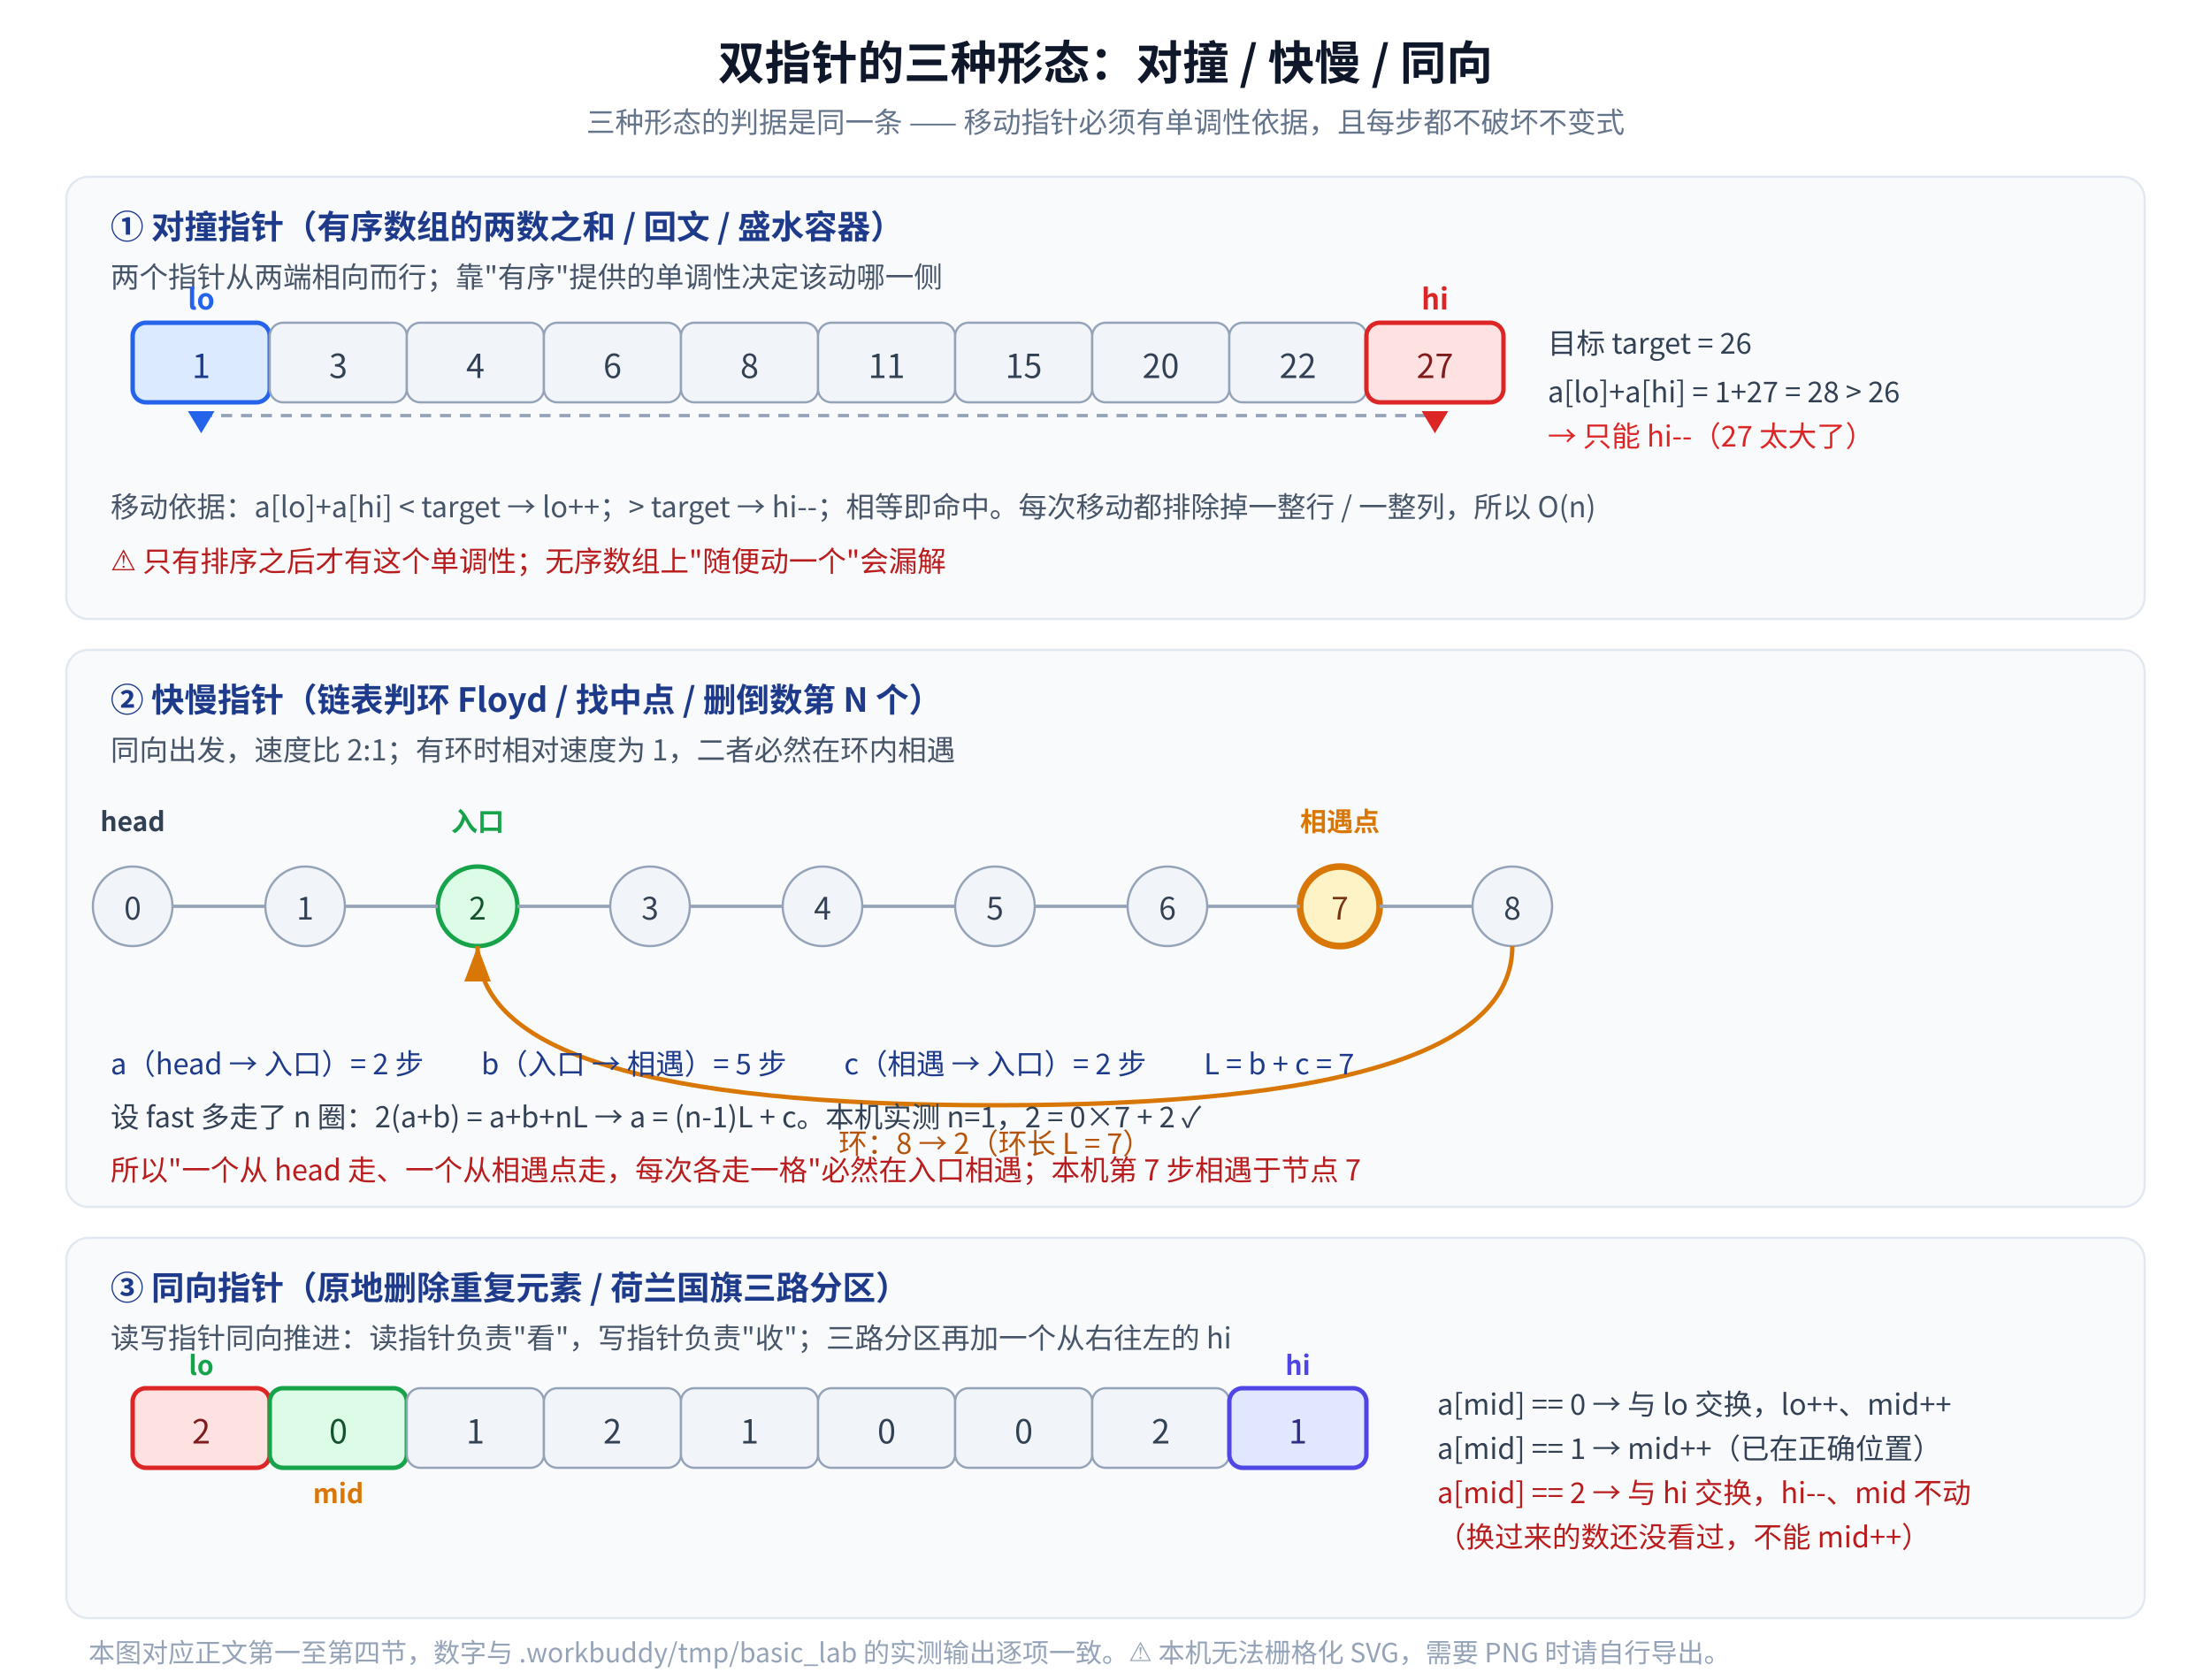
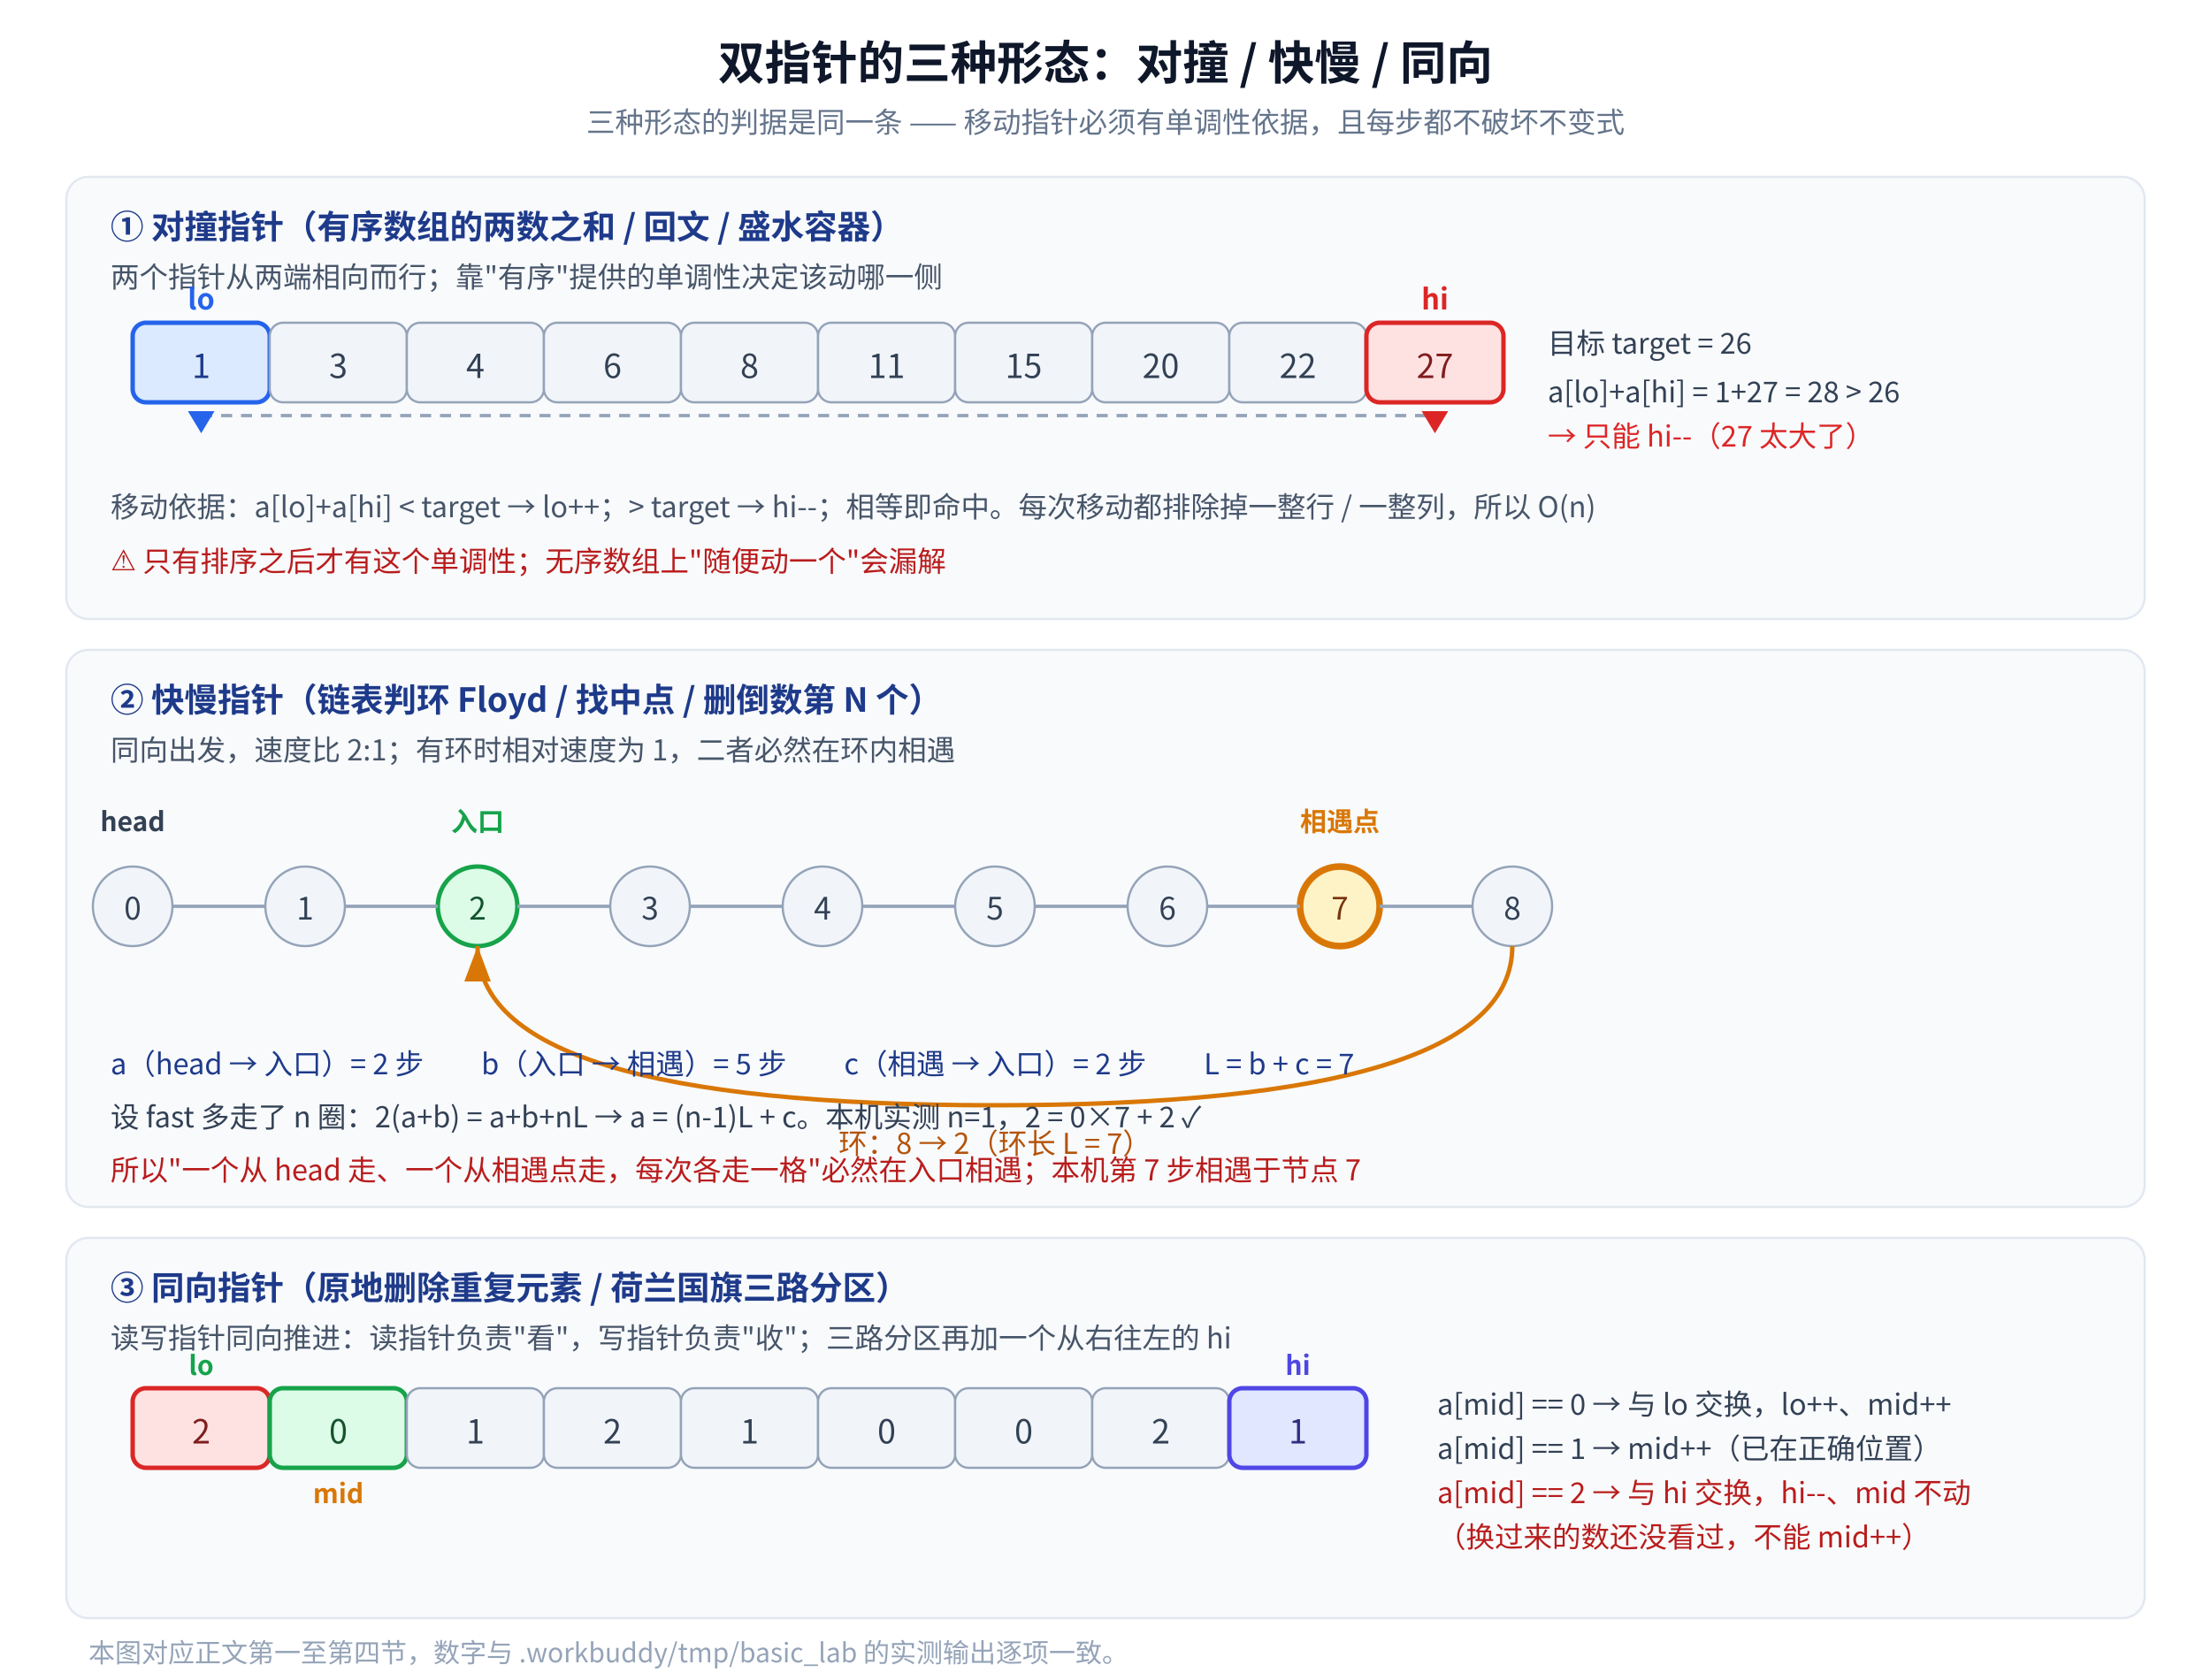
<svg xmlns="http://www.w3.org/2000/svg" viewBox="0 0 1000 760" width="1000" height="760" font-family="Microsoft YaHei, PingFang SC, Noto Sans CJK SC, sans-serif">
  <rect x="0" y="0" width="1000" height="760" fill="#ffffff" />
  <text x="500" y="36" text-anchor="middle" font-size="21" font-weight="bold" fill="#0f172a">双指针的三种形态：对撞 / 快慢 / 同向</text>
  <text x="500" y="60" text-anchor="middle" font-size="13" fill="#64748b">三种形态的判据是同一条 —— 移动指针必须有单调性依据，且每步都不破坏不变式</text>
  <rect x="30" y="80" width="940" height="200" rx="10" fill="#f8fafc" stroke="#e2e8f0" stroke-width="1" />
  <text x="50" y="108" font-size="15" font-weight="bold" fill="#1e3a8a">① 对撞指针（有序数组的两数之和 / 回文 / 盛水容器）</text>
  <text x="50" y="130" font-size="13" fill="#475569">两个指针从两端相向而行；靠"有序"提供的单调性决定该动哪一侧</text>
  <g>
    <rect x="60" y="146" width="62" height="36" rx="6" fill="#dbeafe" stroke="#2563eb" stroke-width="2" />
    <text x="91" y="171" text-anchor="middle" font-size="15" fill="#1e3a8a">1</text>
    <rect x="122" y="146" width="62" height="36" rx="6" fill="#f1f5f9" stroke="#94a3b8" stroke-width="1" />
    <text x="153" y="171" text-anchor="middle" font-size="15" fill="#334155">3</text>
    <rect x="184" y="146" width="62" height="36" rx="6" fill="#f1f5f9" stroke="#94a3b8" stroke-width="1" />
    <text x="215" y="171" text-anchor="middle" font-size="15" fill="#334155">4</text>
    <rect x="246" y="146" width="62" height="36" rx="6" fill="#f1f5f9" stroke="#94a3b8" stroke-width="1" />
    <text x="277" y="171" text-anchor="middle" font-size="15" fill="#334155">6</text>
    <rect x="308" y="146" width="62" height="36" rx="6" fill="#f1f5f9" stroke="#94a3b8" stroke-width="1" />
    <text x="339" y="171" text-anchor="middle" font-size="15" fill="#334155">8</text>
    <rect x="370" y="146" width="62" height="36" rx="6" fill="#f1f5f9" stroke="#94a3b8" stroke-width="1" />
    <text x="401" y="171" text-anchor="middle" font-size="15" fill="#334155">11</text>
    <rect x="432" y="146" width="62" height="36" rx="6" fill="#f1f5f9" stroke="#94a3b8" stroke-width="1" />
    <text x="463" y="171" text-anchor="middle" font-size="15" fill="#334155">15</text>
    <rect x="494" y="146" width="62" height="36" rx="6" fill="#f1f5f9" stroke="#94a3b8" stroke-width="1" />
    <text x="525" y="171" text-anchor="middle" font-size="15" fill="#334155">20</text>
    <rect x="556" y="146" width="62" height="36" rx="6" fill="#f1f5f9" stroke="#94a3b8" stroke-width="1" />
    <text x="587" y="171" text-anchor="middle" font-size="15" fill="#334155">22</text>
    <rect x="618" y="146" width="62" height="36" rx="6" fill="#fee2e2" stroke="#dc2626" stroke-width="2" />
    <text x="649" y="171" text-anchor="middle" font-size="15" fill="#7f1d1d">27</text>
    <text x="91" y="140" text-anchor="middle" font-size="13" font-weight="bold" fill="#2563eb">lo</text>
    <text x="649" y="140" text-anchor="middle" font-size="13" font-weight="bold" fill="#dc2626">hi</text>
    <line x1="91" y1="188" x2="649" y2="188" stroke="#94a3b8" stroke-width="1.5" stroke-dasharray="5 4" />
    <polygon points="91,196 85,186 97,186" fill="#2563eb" />
    <polygon points="649,196 643,186 655,186" fill="#dc2626" />
  </g>
  <text x="700" y="160" font-size="13" fill="#334155">目标 target = 26</text>
  <text x="700" y="182" font-size="13" fill="#334155">a[lo]+a[hi] = 1+27 = 28 &gt; 26</text>
  <text x="700" y="202" font-size="13" fill="#dc2626">→ 只能 hi--（27 太大了）</text>
  <text x="50" y="234" font-size="13" fill="#475569">移动依据：a[lo]+a[hi] &lt; target → lo++；&gt; target → hi--；相等即命中。每次移动都排除掉一整行 / 一整列，所以 O(n)</text>
  <text x="50" y="258" font-size="13" fill="#b91c1c">⚠️ 只有排序之后才有这个单调性；无序数组上"随便动一个"会漏解</text>
  <rect x="30" y="294" width="940" height="252" rx="10" fill="#f8fafc" stroke="#e2e8f0" stroke-width="1" />
  <text x="50" y="322" font-size="15" font-weight="bold" fill="#1e3a8a">② 快慢指针（链表判环 Floyd / 找中点 / 删倒数第 N 个）</text>
  <text x="50" y="344" font-size="13" fill="#475569">同向出发，速度比 2:1；有环时相对速度为 1，二者必然在环内相遇</text>
  <g>
    <circle cx="60" cy="410" r="18" fill="#f1f5f9" stroke="#94a3b8" stroke-width="1" />
    <text x="60" y="416" text-anchor="middle" font-size="14" fill="#334155">0</text>
    <circle cx="138" cy="410" r="18" fill="#f1f5f9" stroke="#94a3b8" stroke-width="1" />
    <text x="138" y="416" text-anchor="middle" font-size="14" fill="#334155">1</text>
    <circle cx="216" cy="410" r="18" fill="#dcfce7" stroke="#16a34a" stroke-width="2" />
    <text x="216" y="416" text-anchor="middle" font-size="14" fill="#14532d">2</text>
    <circle cx="294" cy="410" r="18" fill="#f1f5f9" stroke="#94a3b8" stroke-width="1" />
    <text x="294" y="416" text-anchor="middle" font-size="14" fill="#334155">3</text>
    <circle cx="372" cy="410" r="18" fill="#f1f5f9" stroke="#94a3b8" stroke-width="1" />
    <text x="372" y="416" text-anchor="middle" font-size="14" fill="#334155">4</text>
    <circle cx="450" cy="410" r="18" fill="#f1f5f9" stroke="#94a3b8" stroke-width="1" />
    <text x="450" y="416" text-anchor="middle" font-size="14" fill="#334155">5</text>
    <circle cx="528" cy="410" r="18" fill="#f1f5f9" stroke="#94a3b8" stroke-width="1" />
    <text x="528" y="416" text-anchor="middle" font-size="14" fill="#334155">6</text>
    <circle cx="606" cy="410" r="18" fill="#fef3c7" stroke="#d97706" stroke-width="3" />
    <text x="606" y="416" text-anchor="middle" font-size="14" fill="#78350f">7</text>
    <circle cx="684" cy="410" r="18" fill="#f1f5f9" stroke="#94a3b8" stroke-width="1" />
    <text x="684" y="416" text-anchor="middle" font-size="14" fill="#334155">8</text>
    <line x1="78" y1="410" x2="120" y2="410" stroke="#94a3b8" stroke-width="1.5" />
    <line x1="156" y1="410" x2="198" y2="410" stroke="#94a3b8" stroke-width="1.5" />
    <line x1="234" y1="410" x2="276" y2="410" stroke="#94a3b8" stroke-width="1.5" />
    <line x1="312" y1="410" x2="354" y2="410" stroke="#94a3b8" stroke-width="1.5" />
    <line x1="390" y1="410" x2="432" y2="410" stroke="#94a3b8" stroke-width="1.5" />
    <line x1="468" y1="410" x2="510" y2="410" stroke="#94a3b8" stroke-width="1.5" />
    <line x1="546" y1="410" x2="588" y2="410" stroke="#94a3b8" stroke-width="1.5" />
    <line x1="624" y1="410" x2="666" y2="410" stroke="#94a3b8" stroke-width="1.5" />
    <path d="M 684 428 Q 684 500 450 500 Q 216 500 216 428" fill="none" stroke="#d97706" stroke-width="2" />
    <polygon points="216,428 210,444 222,444" fill="#d97706" />
    <text x="450" y="522" text-anchor="middle" font-size="13" fill="#b45309">环：8 → 2（环长 L = 7）</text>
    <text x="216" y="376" text-anchor="middle" font-size="12" font-weight="bold" fill="#16a34a">入口</text>
    <text x="606" y="376" text-anchor="middle" font-size="12" font-weight="bold" fill="#d97706">相遇点</text>
    <text x="60" y="376" text-anchor="middle" font-size="12" font-weight="bold" fill="#334155">head</text>
  </g>
  <text x="50" y="486" font-size="13" fill="#1e3a8a">a（head → 入口）= 2 步　　b（入口 → 相遇）= 5 步　　c（相遇 → 入口）= 2 步　　L = b + c = 7</text>
  <text x="50" y="510" font-size="13" fill="#334155">设 fast 多走了 n 圈：2(a+b) = a+b+nL → a = (n-1)L + c。本机实测 n=1，2 = 0×7 + 2 ✓</text>
  <text x="50" y="534" font-size="13" fill="#b91c1c">所以"一个从 head 走、一个从相遇点走，每次各走一格"必然在入口相遇；本机第 7 步相遇于节点 7</text>
  <rect x="30" y="560" width="940" height="172" rx="10" fill="#f8fafc" stroke="#e2e8f0" stroke-width="1" />
  <text x="50" y="588" font-size="15" font-weight="bold" fill="#1e3a8a">③ 同向指针（原地删除重复元素 / 荷兰国旗三路分区）</text>
  <text x="50" y="610" font-size="13" fill="#475569">读写指针同向推进：读指针负责"看"，写指针负责"收"；三路分区再加一个从右往左的 hi</text>
  <g>
    <rect x="60" y="628" width="62" height="36" rx="6" fill="#fee2e2" stroke="#dc2626" stroke-width="2" />
    <text x="91" y="653" text-anchor="middle" font-size="15" fill="#7f1d1d">2</text>
    <rect x="122" y="628" width="62" height="36" rx="6" fill="#dcfce7" stroke="#16a34a" stroke-width="2" />
    <text x="153" y="653" text-anchor="middle" font-size="15" fill="#14532d">0</text>
    <rect x="184" y="628" width="62" height="36" rx="6" fill="#f1f5f9" stroke="#94a3b8" stroke-width="1" />
    <text x="215" y="653" text-anchor="middle" font-size="15" fill="#334155">1</text>
    <rect x="246" y="628" width="62" height="36" rx="6" fill="#f1f5f9" stroke="#94a3b8" stroke-width="1" />
    <text x="277" y="653" text-anchor="middle" font-size="15" fill="#334155">2</text>
    <rect x="308" y="628" width="62" height="36" rx="6" fill="#f1f5f9" stroke="#94a3b8" stroke-width="1" />
    <text x="339" y="653" text-anchor="middle" font-size="15" fill="#334155">1</text>
    <rect x="370" y="628" width="62" height="36" rx="6" fill="#f1f5f9" stroke="#94a3b8" stroke-width="1" />
    <text x="401" y="653" text-anchor="middle" font-size="15" fill="#334155">0</text>
    <rect x="432" y="628" width="62" height="36" rx="6" fill="#f1f5f9" stroke="#94a3b8" stroke-width="1" />
    <text x="463" y="653" text-anchor="middle" font-size="15" fill="#334155">0</text>
    <rect x="494" y="628" width="62" height="36" rx="6" fill="#f1f5f9" stroke="#94a3b8" stroke-width="1" />
    <text x="525" y="653" text-anchor="middle" font-size="15" fill="#334155">2</text>
    <rect x="556" y="628" width="62" height="36" rx="6" fill="#e0e7ff" stroke="#4f46e5" stroke-width="2" />
    <text x="587" y="653" text-anchor="middle" font-size="15" fill="#312e81">1</text>
    <text x="91" y="622" text-anchor="middle" font-size="12" font-weight="bold" fill="#16a34a">lo</text>
    <text x="153" y="680" text-anchor="middle" font-size="12" font-weight="bold" fill="#d97706">mid</text>
    <text x="587" y="622" text-anchor="middle" font-size="12" font-weight="bold" fill="#4f46e5">hi</text>
  </g>
  <text x="650" y="640" font-size="13" fill="#334155">a[mid] == 0 → 与 lo 交换，lo++、mid++</text>
  <text x="650" y="660" font-size="13" fill="#334155">a[mid] == 1 → mid++（已在正确位置）</text>
  <text x="650" y="680" font-size="13" fill="#b91c1c">a[mid] == 2 → 与 hi 交换，hi--、mid 不动</text>
  <text x="650" y="700" font-size="13" fill="#b91c1c">（换过来的数还没看过，不能 mid++）</text>
-   <text x="40" y="752" font-size="12" fill="#94a3b8">本图对应正文第一至第四节，数字与 .workbuddy/tmp/basic_lab 的实测输出逐项一致。⚠️ 本机无法栅格化 SVG，需要 PNG 时请自行导出。</text>
+   <text x="40" y="752" font-size="12" fill="#94a3b8">本图对应正文第一至第四节，数字与 .workbuddy/tmp/basic_lab 的实测输出逐项一致。</text>
</svg>
